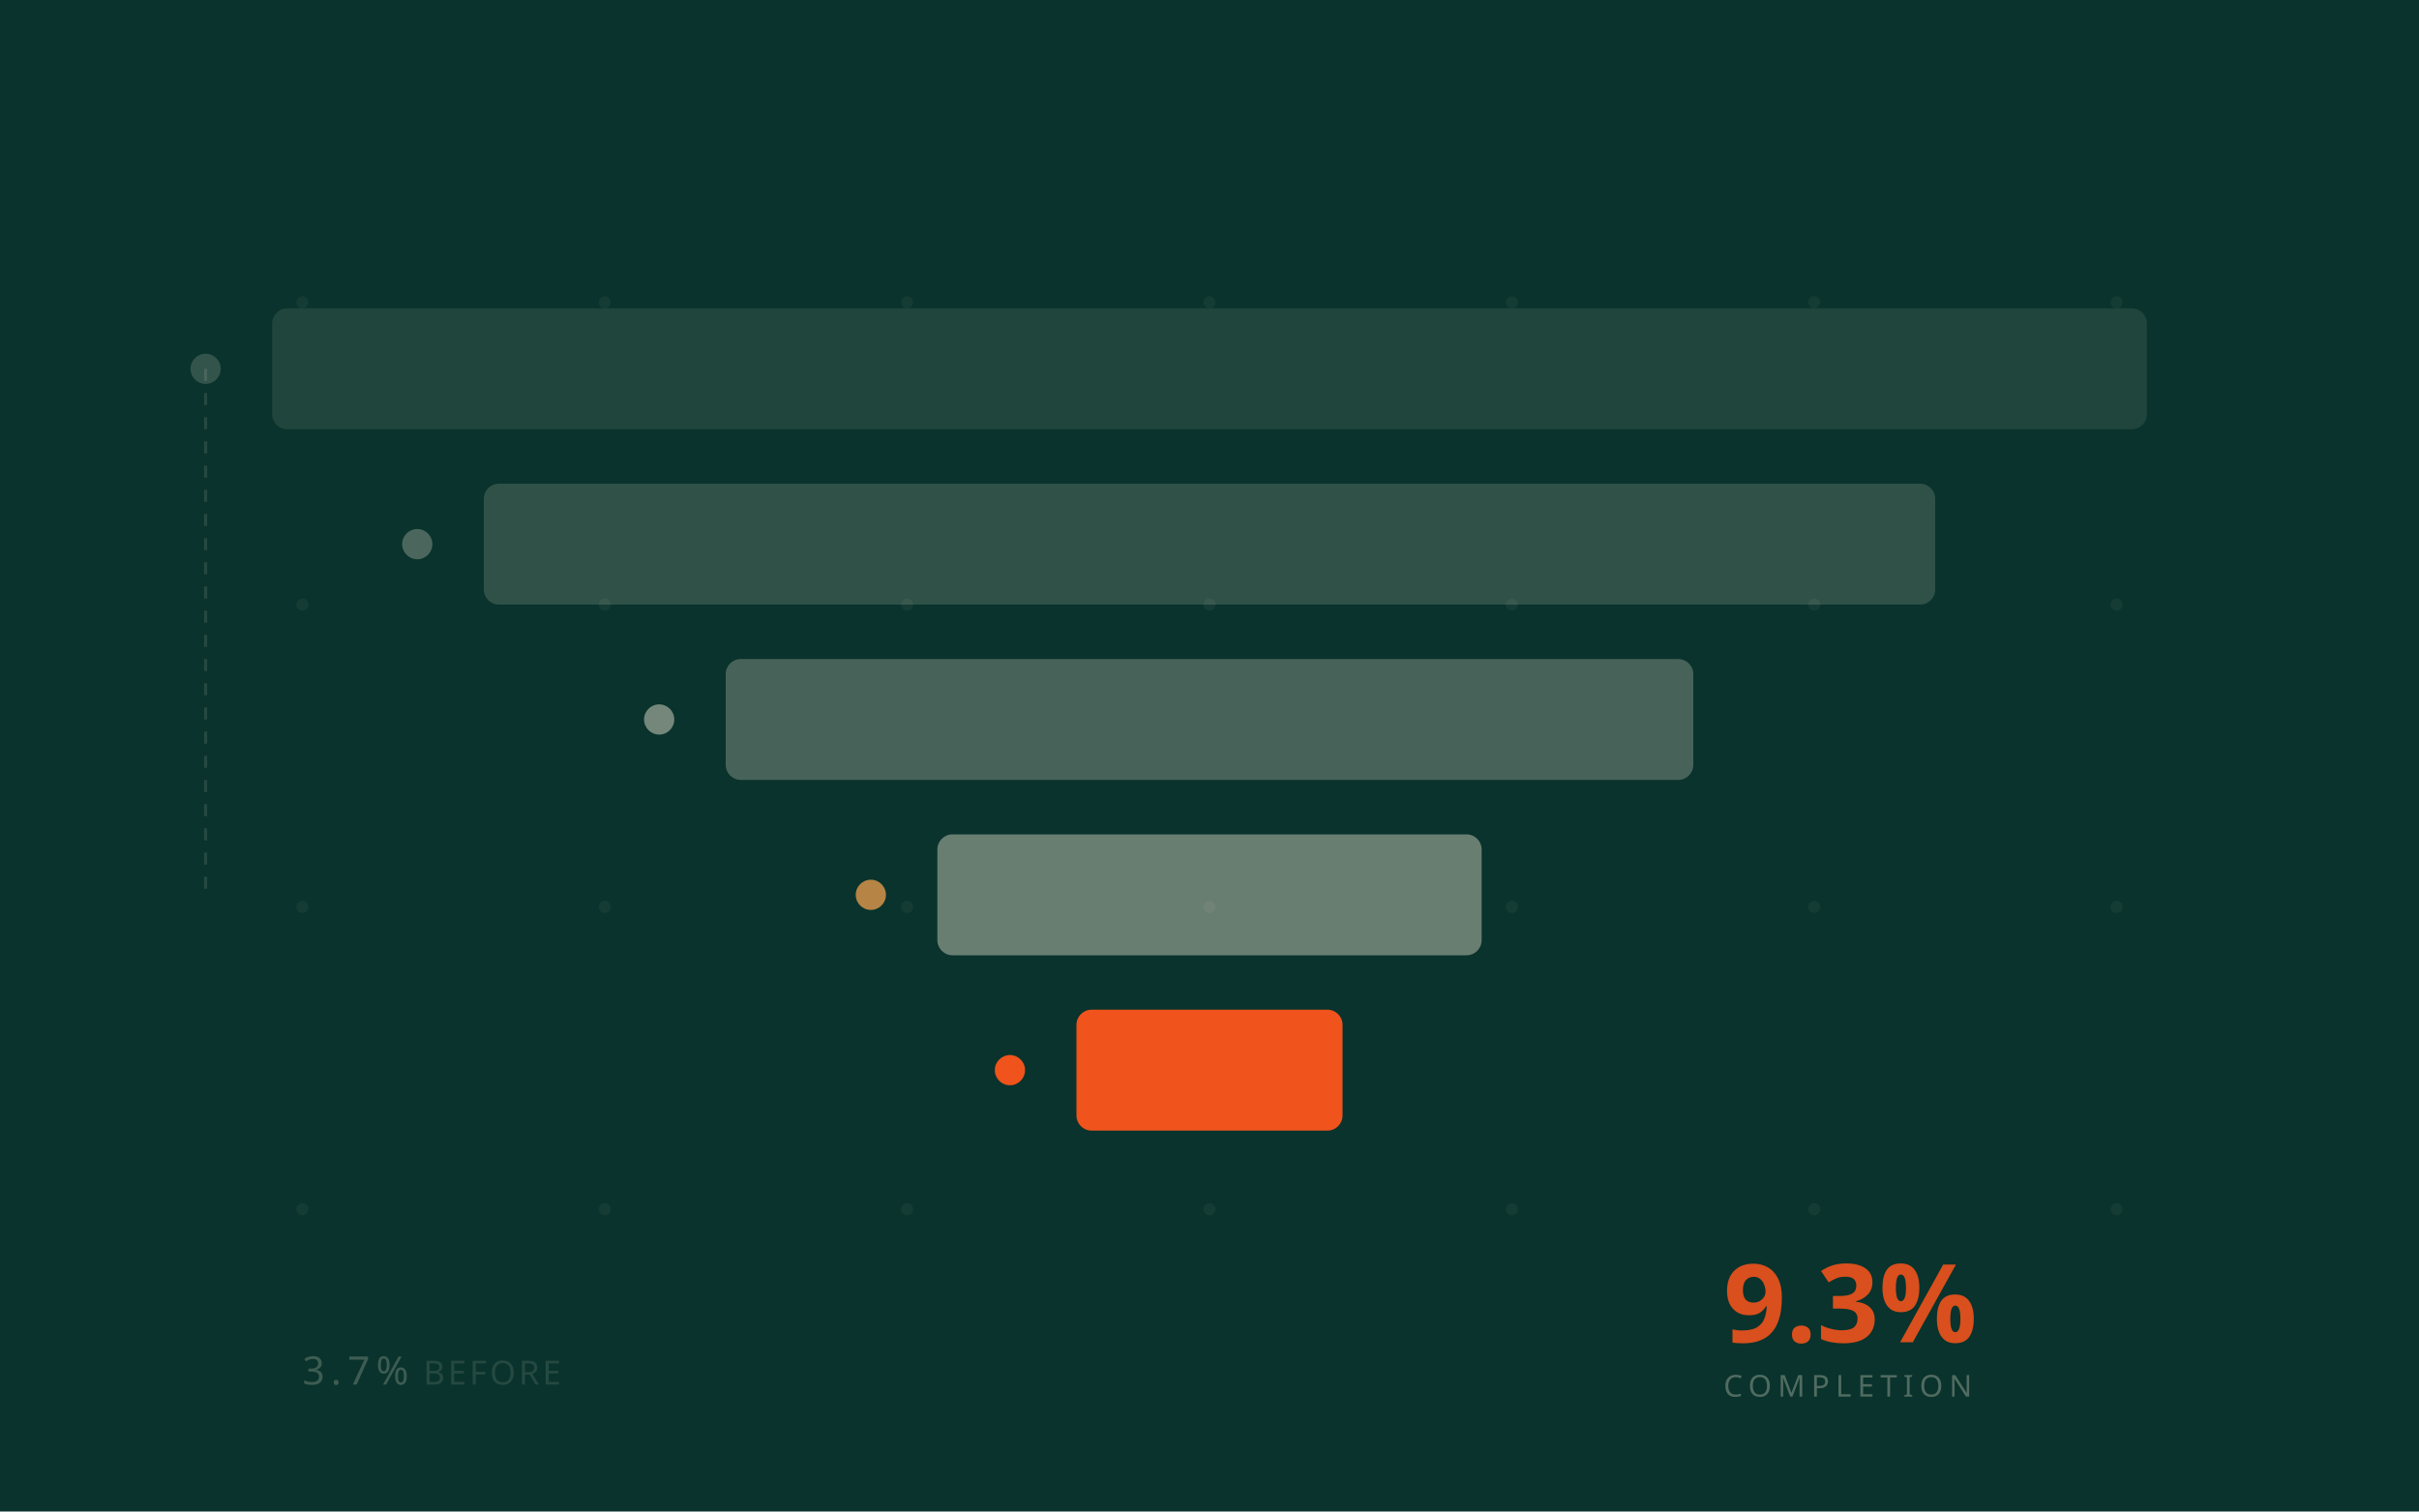
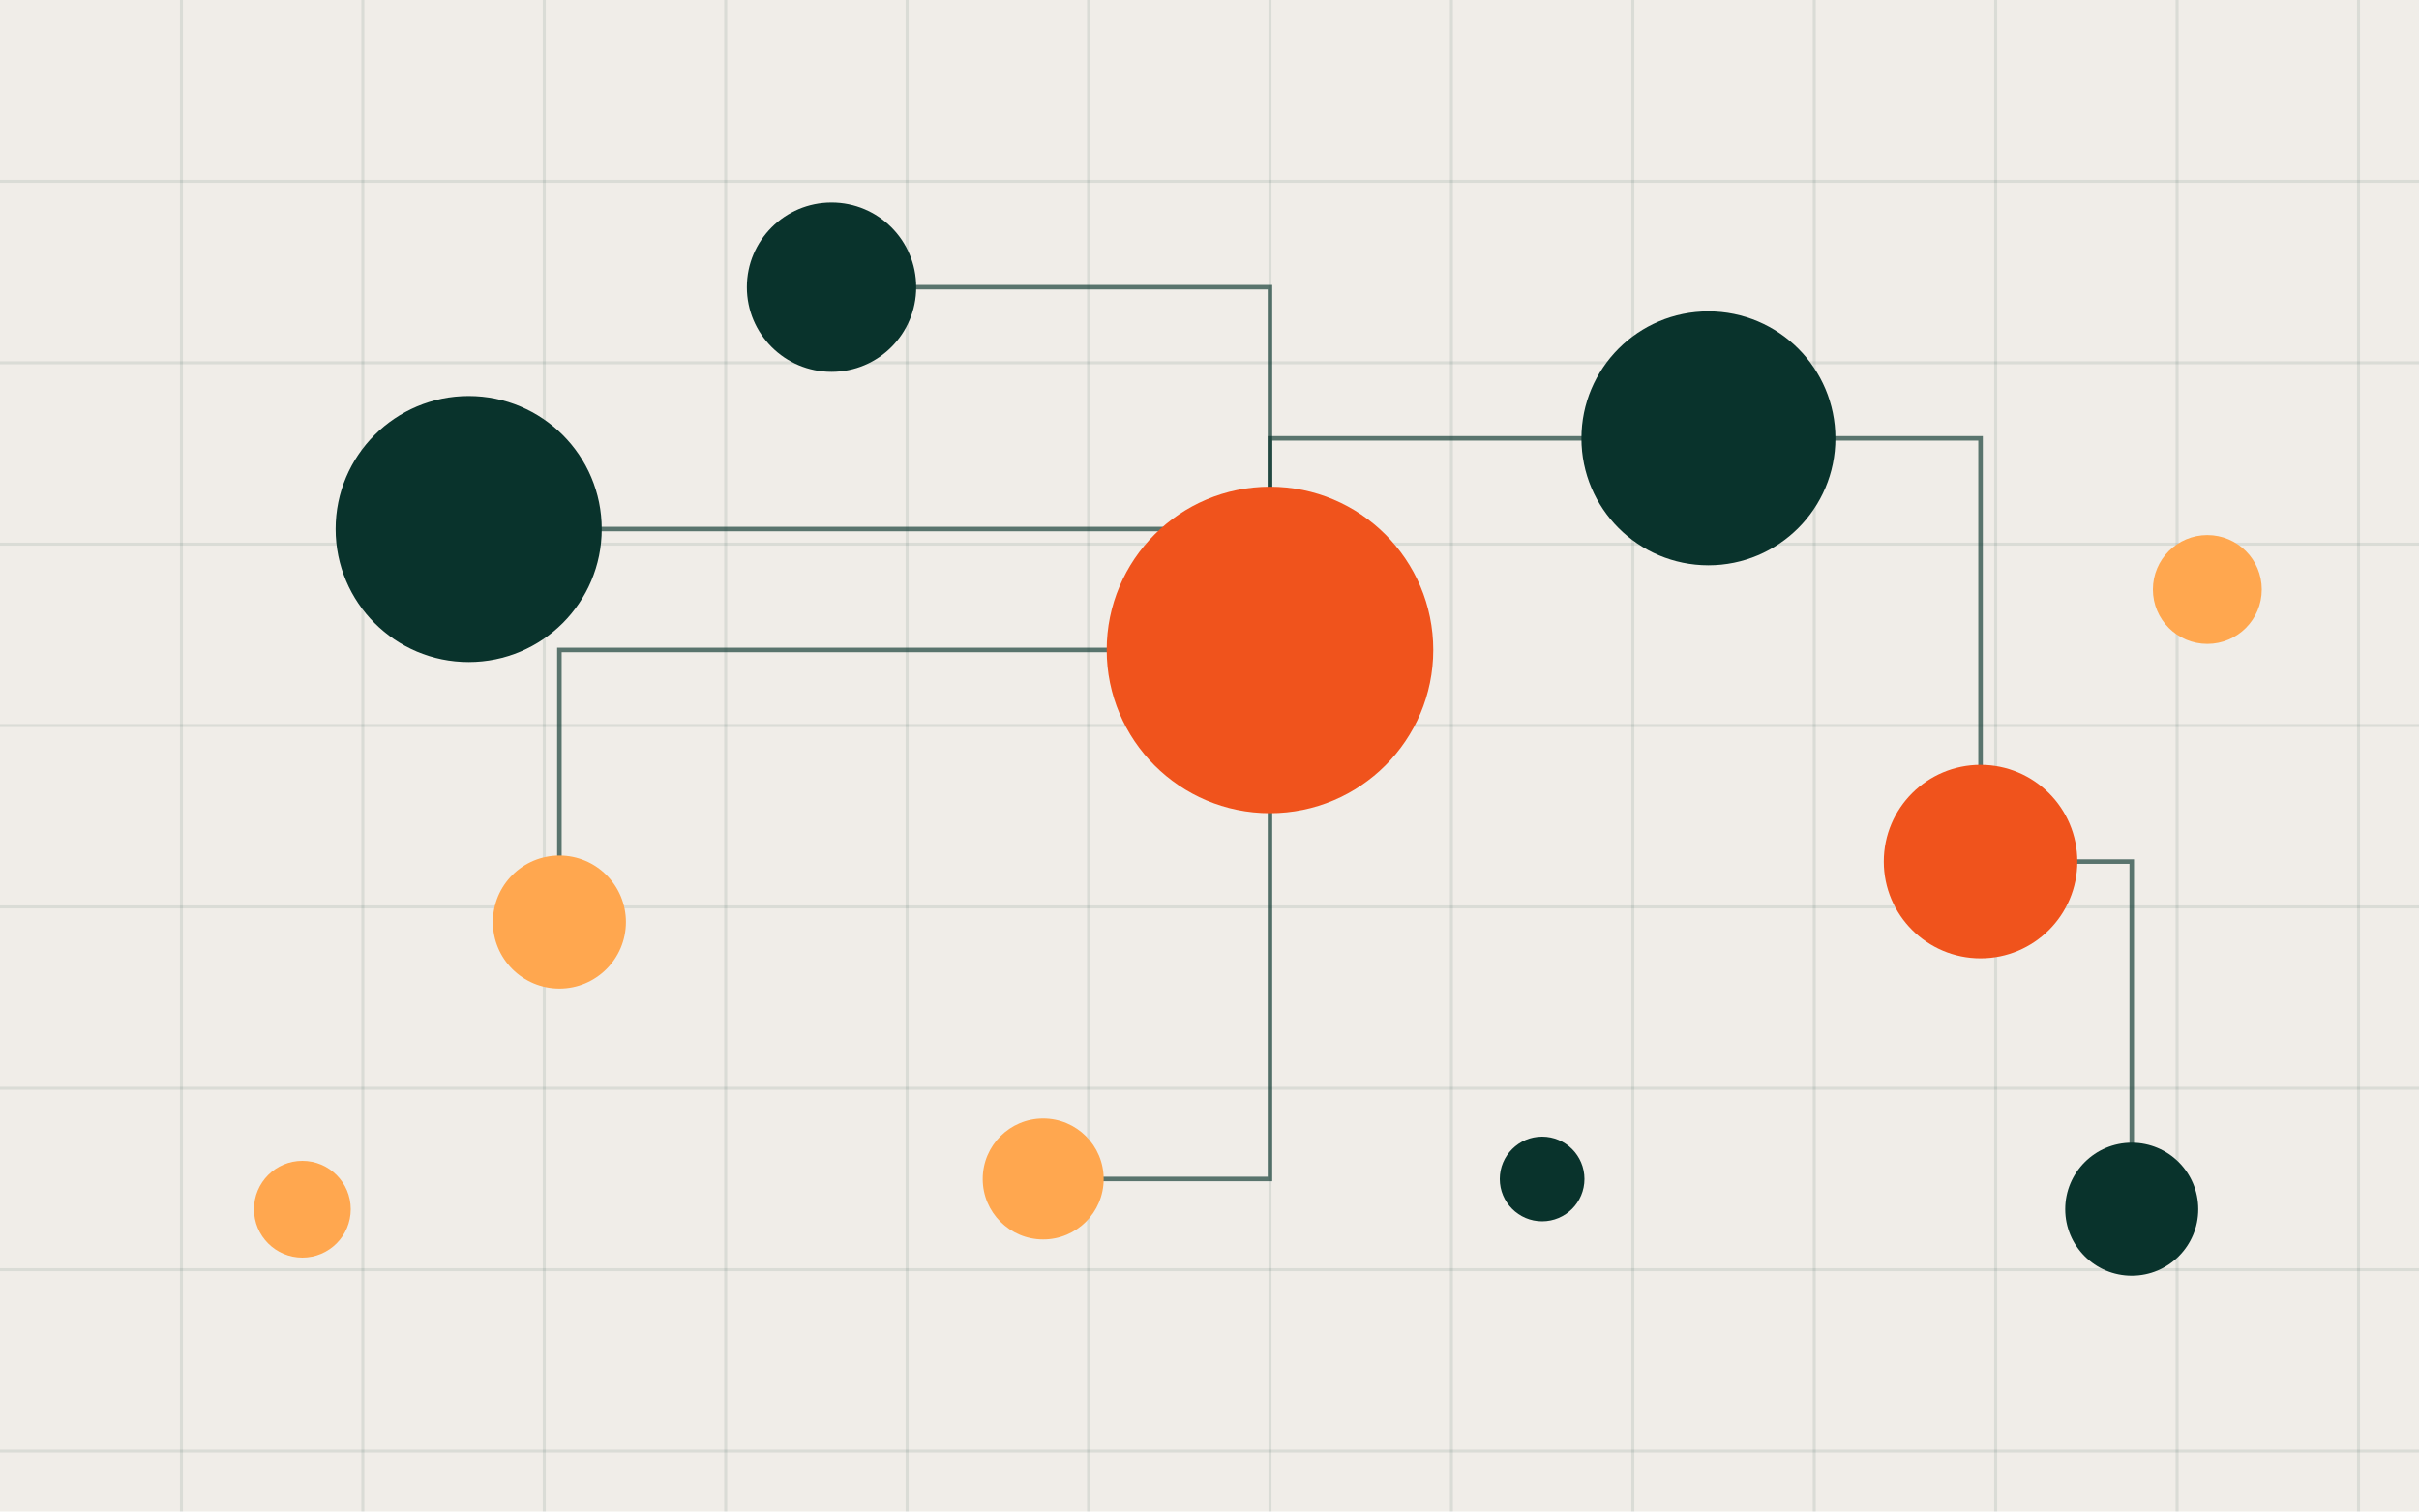
<svg xmlns="http://www.w3.org/2000/svg" viewBox="0 0 800 500">
-   <rect width="800" height="500" fill="#09332C" />
-   <g fill="#F7EDDA" fill-opacity="0.05">
-     <circle cx="100" cy="100" r="2" />
-     <circle cx="200" cy="100" r="2" />
-     <circle cx="300" cy="100" r="2" />
-     <circle cx="400" cy="100" r="2" />
-     <circle cx="500" cy="100" r="2" />
-     <circle cx="600" cy="100" r="2" />
-     <circle cx="700" cy="100" r="2" />
-     <circle cx="100" cy="200" r="2" />
-     <circle cx="200" cy="200" r="2" />
-     <circle cx="300" cy="200" r="2" />
-     <circle cx="400" cy="200" r="2" />
-     <circle cx="500" cy="200" r="2" />
-     <circle cx="600" cy="200" r="2" />
-     <circle cx="700" cy="200" r="2" />
-     <circle cx="100" cy="300" r="2" />
-     <circle cx="200" cy="300" r="2" />
-     <circle cx="300" cy="300" r="2" />
-     <circle cx="400" cy="300" r="2" />
-     <circle cx="500" cy="300" r="2" />
-     <circle cx="600" cy="300" r="2" />
-     <circle cx="700" cy="300" r="2" />
-     <circle cx="100" cy="400" r="2" />
-     <circle cx="200" cy="400" r="2" />
-     <circle cx="300" cy="400" r="2" />
-     <circle cx="400" cy="400" r="2" />
-     <circle cx="500" cy="400" r="2" />
-     <circle cx="600" cy="400" r="2" />
-     <circle cx="700" cy="400" r="2" />
-   </g>
-   <rect x="90" y="102" width="620" height="40" rx="5" fill="#F7EDDA" fill-opacity="0.10" />
-   <circle cx="68" cy="122" r="5" fill="#F7EDDA" fill-opacity="0.18" />
-   <rect x="160" y="160" width="480" height="40" rx="5" fill="#F7EDDA" fill-opacity="0.16" />
-   <circle cx="138" cy="180" r="5" fill="#F7EDDA" fill-opacity="0.28" />
-   <rect x="240" y="218" width="320" height="40" rx="5" fill="#F7EDDA" fill-opacity="0.26" />
-   <circle cx="218" cy="238" r="5" fill="#F7EDDA" fill-opacity="0.45" />
-   <rect x="310" y="276" width="180" height="40" rx="5" fill="#F7EDDA" fill-opacity="0.40" />
-   <circle cx="288" cy="296" r="5" fill="#FFA74F" fill-opacity="0.70" />
-   <rect x="356" y="334" width="88" height="40" rx="5" fill="#F0531C" />
-   <circle cx="334" cy="354" r="5" fill="#F0531C" />
-   <line x1="68" y1="122" x2="68" y2="296" stroke="#F7EDDA" stroke-opacity="0.12" stroke-width="1" stroke-dasharray="4 4" />
-   <text x="100" y="458" fill="#F7EDDA" fill-opacity="0.22" font-size="13" font-family="ui-sans-serif,system-ui,sans-serif" font-weight="500" letter-spacing="2">3.7%</text>
-   <text x="140" y="458" fill="#F7EDDA" fill-opacity="0.12" font-size="11" font-family="ui-sans-serif,system-ui,sans-serif" letter-spacing="1">BEFORE</text>
-   <text x="570" y="444" fill="#F0531C" fill-opacity="0.9" font-size="36" font-family="ui-sans-serif,system-ui,sans-serif" font-weight="700">9.3%</text>
-   <text x="570" y="462" fill="#F7EDDA" fill-opacity="0.30" font-size="10" font-family="ui-sans-serif,system-ui,sans-serif" letter-spacing="2">COMPLETION</text>
+   <rect width="800" height="500" fill="#F0EDE8" />
+   <line x1="0" y1="60" x2="800" y2="60" stroke="#09332C" stroke-opacity="0.09" stroke-width="1" />
+   <line x1="0" y1="120" x2="800" y2="120" stroke="#09332C" stroke-opacity="0.09" stroke-width="1" />
+   <line x1="0" y1="180" x2="800" y2="180" stroke="#09332C" stroke-opacity="0.09" stroke-width="1" />
+   <line x1="0" y1="240" x2="800" y2="240" stroke="#09332C" stroke-opacity="0.09" stroke-width="1" />
+   <line x1="0" y1="300" x2="800" y2="300" stroke="#09332C" stroke-opacity="0.09" stroke-width="1" />
+   <line x1="0" y1="360" x2="800" y2="360" stroke="#09332C" stroke-opacity="0.09" stroke-width="1" />
+   <line x1="0" y1="420" x2="800" y2="420" stroke="#09332C" stroke-opacity="0.09" stroke-width="1" />
+   <line x1="0" y1="480" x2="800" y2="480" stroke="#09332C" stroke-opacity="0.09" stroke-width="1" />
+   <line x1="60" y1="0" x2="60" y2="500" stroke="#09332C" stroke-opacity="0.09" stroke-width="1" />
+   <line x1="120" y1="0" x2="120" y2="500" stroke="#09332C" stroke-opacity="0.09" stroke-width="1" />
+   <line x1="180" y1="0" x2="180" y2="500" stroke="#09332C" stroke-opacity="0.09" stroke-width="1" />
+   <line x1="240" y1="0" x2="240" y2="500" stroke="#09332C" stroke-opacity="0.09" stroke-width="1" />
+   <line x1="300" y1="0" x2="300" y2="500" stroke="#09332C" stroke-opacity="0.09" stroke-width="1" />
+   <line x1="360" y1="0" x2="360" y2="500" stroke="#09332C" stroke-opacity="0.09" stroke-width="1" />
+   <line x1="420" y1="0" x2="420" y2="500" stroke="#09332C" stroke-opacity="0.09" stroke-width="1" />
+   <line x1="480" y1="0" x2="480" y2="500" stroke="#09332C" stroke-opacity="0.09" stroke-width="1" />
+   <line x1="540" y1="0" x2="540" y2="500" stroke="#09332C" stroke-opacity="0.09" stroke-width="1" />
+   <line x1="600" y1="0" x2="600" y2="500" stroke="#09332C" stroke-opacity="0.09" stroke-width="1" />
+   <line x1="660" y1="0" x2="660" y2="500" stroke="#09332C" stroke-opacity="0.09" stroke-width="1" />
+   <line x1="720" y1="0" x2="720" y2="500" stroke="#09332C" stroke-opacity="0.09" stroke-width="1" />
+   <line x1="780" y1="0" x2="780" y2="500" stroke="#09332C" stroke-opacity="0.09" stroke-width="1" />
+   <polyline points="155,175 420,175 420,215" fill="none" stroke="#09332C" stroke-opacity="0.65" stroke-width="1.5" />
+   <polyline points="275,95 420,95 420,175" fill="none" stroke="#09332C" stroke-opacity="0.65" stroke-width="1.5" />
+   <polyline points="185,305 185,215 420,215" fill="none" stroke="#09332C" stroke-opacity="0.65" stroke-width="1.5" />
+   <polyline points="420,215 420,145 565,145" fill="none" stroke="#09332C" stroke-opacity="0.65" stroke-width="1.5" />
+   <polyline points="565,145 655,145 655,285" fill="none" stroke="#09332C" stroke-opacity="0.65" stroke-width="1.5" />
+   <polyline points="655,285 705,285 705,400" fill="none" stroke="#09332C" stroke-opacity="0.65" stroke-width="1.5" />
+   <polyline points="420,215 420,390 345,390" fill="none" stroke="#09332C" stroke-opacity="0.65" stroke-width="1.5" />
+   <circle cx="155" cy="175" r="44" fill="#09332C" />
+   <circle cx="275" cy="95" r="28" fill="#09332C" />
+   <circle cx="185" cy="305" r="22" fill="#FFA74F" />
+   <circle cx="100" cy="400" r="16" fill="#FFA74F" />
+   <circle cx="420" cy="215" r="54" fill="#F0531C" />
+   <circle cx="345" cy="390" r="20" fill="#FFA74F" />
+   <circle cx="565" cy="145" r="42" fill="#09332C" />
+   <circle cx="655" cy="285" r="32" fill="#F0531C" />
+   <circle cx="705" cy="400" r="22" fill="#09332C" />
+   <circle cx="510" cy="390" r="14" fill="#09332C" />
+   <circle cx="730" cy="195" r="18" fill="#FFA74F" />
</svg>
